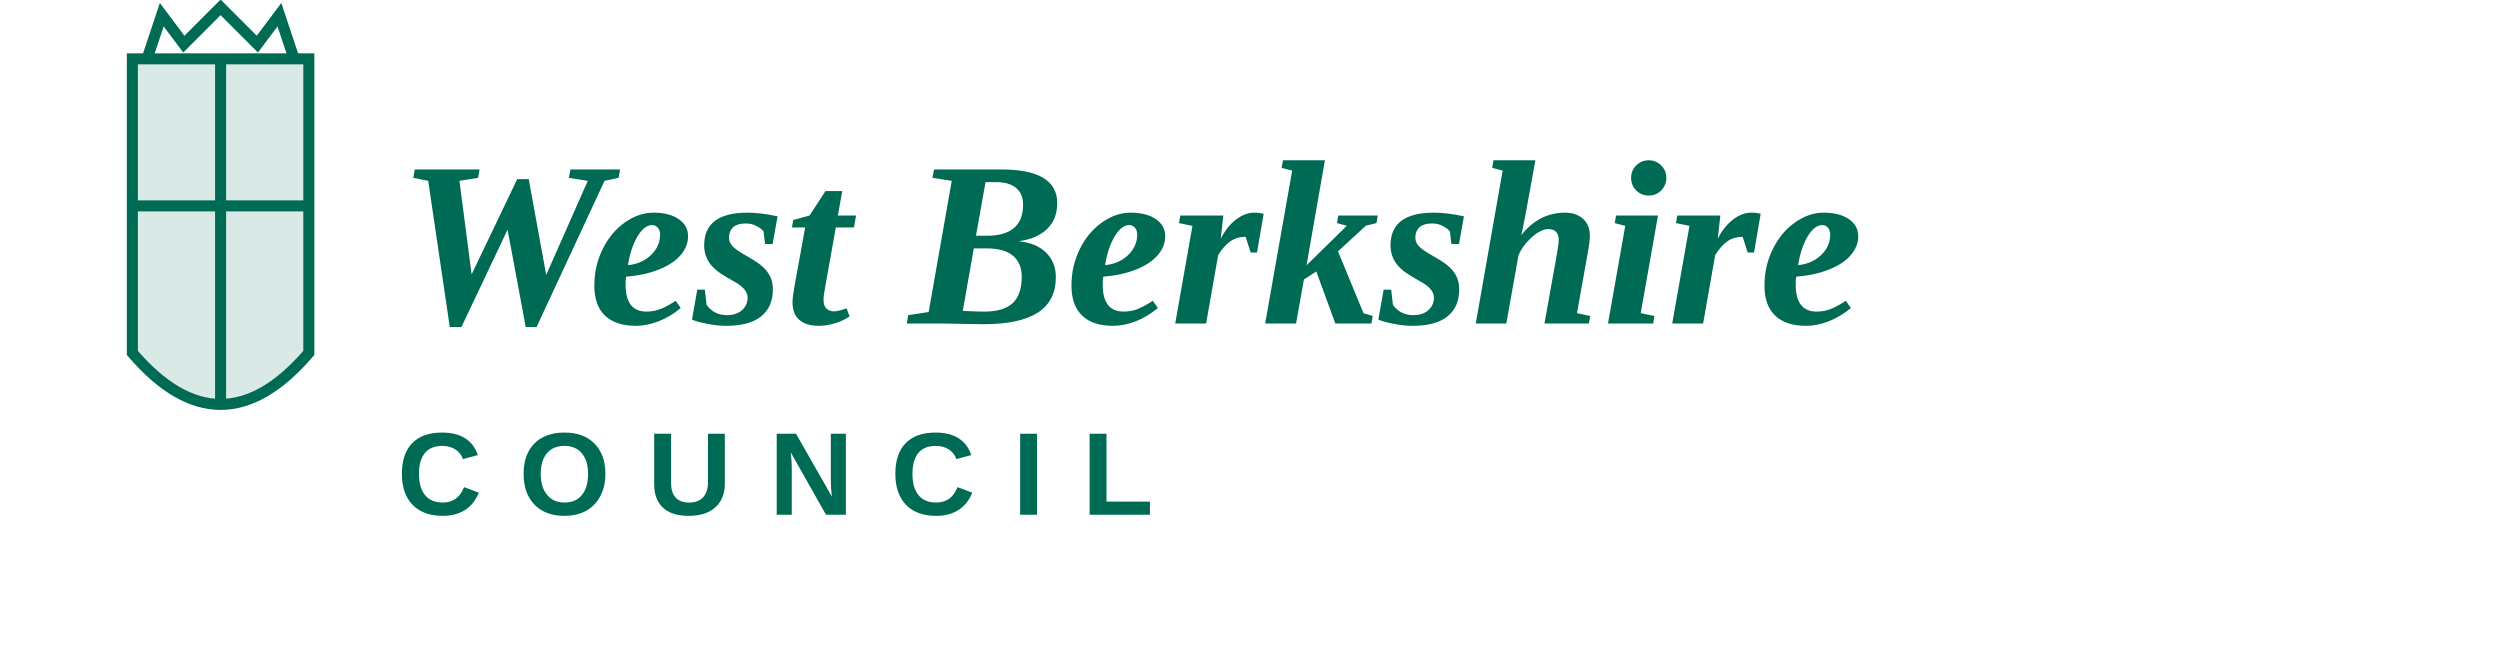
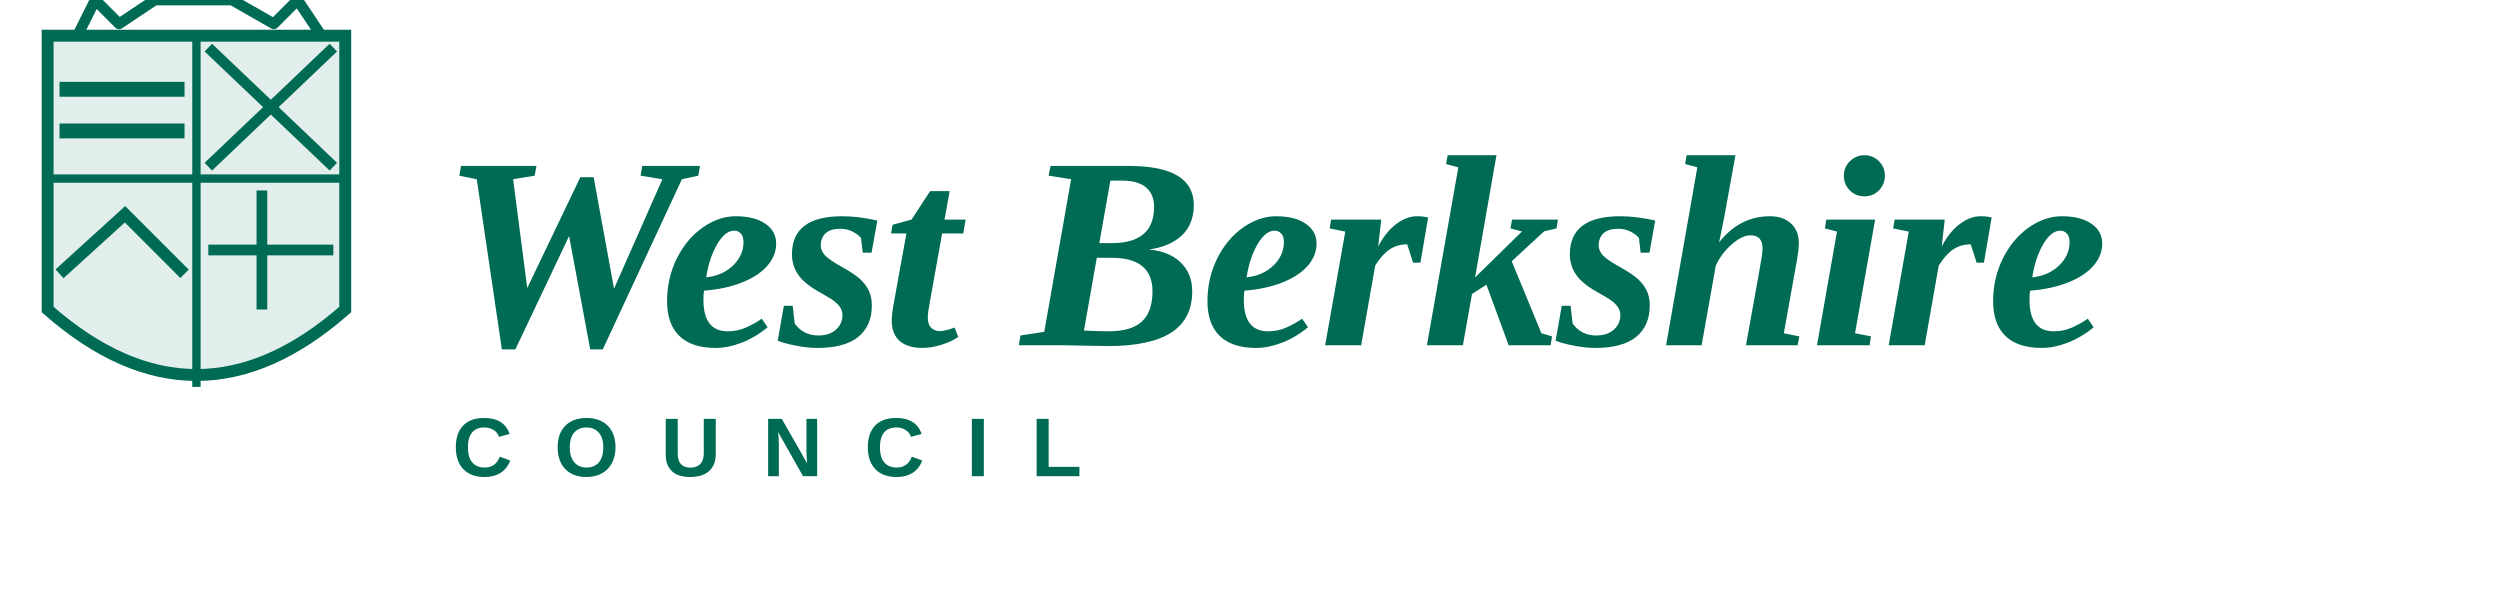
- <svg xmlns="http://www.w3.org/2000/svg" viewBox="0 0 340 90">
-   <g fill="none" stroke="#006B54" stroke-width="1.5">
-     <path d="M18 8 L42 8 L42 48 Q30 62 18 48 Z" fill="#006B54" stroke="none" opacity="0.15" />
-     <path d="M18 8 L42 8 L42 48 Q30 62 18 48 Z" stroke="#006B54" stroke-width="1.5" />
-     <line x1="30" y1="8" x2="30" y2="55" stroke="#006B54" stroke-width="1.5" />
-     <line x1="18" y1="28" x2="42" y2="28" stroke="#006B54" stroke-width="1.5" />
-     <path d="M20 8 L22 2 L25 6 L30 1 L35 6 L38 2 L40 8" stroke="#006B54" stroke-width="1.5" fill="none" />
-   </g>
-   <text x="54" y="44" font-family="Georgia, Times New Roman, serif" font-size="32" font-weight="bold" font-style="italic" fill="#006B54">West Berkshire</text>
-   <text x="54" y="70" font-family="Arial, sans-serif" font-size="16" font-weight="600" letter-spacing="5" fill="#006B54">COUNCIL</text>
+ <svg xmlns="http://www.w3.org/2000/svg" viewBox="0 0 420 100">
+   <defs>
+     <clipPath id="shieldClip">
+       <path d="M8 6 L58 6 L58 52 Q33 74 8 52 Z" />
+     </clipPath>
+   </defs>
+   <path d="M8 6 L58 6 L58 52 Q33 74 8 52 Z" fill="#006B54" opacity="0.12" />
+   <path d="M8 6 L58 6 L58 52 Q33 74 8 52 Z" fill="none" stroke="#006B54" stroke-width="2" />
+   <path d="M13 6 L16 0 L20 4 L26 0 L33 0 L39 0 L46 4 L50 0 L54 6" fill="none" stroke="#006B54" stroke-width="1.8" stroke-linejoin="round" />
+   <line x1="8" y1="30" x2="58" y2="30" stroke="#006B54" stroke-width="1.4" />
+   <line x1="33" y1="6" x2="33" y2="65" stroke="#006B54" stroke-width="1.4" />
+   <line x1="10" y1="15" x2="31" y2="15" stroke="#006B54" stroke-width="2.5" />
+   <line x1="10" y1="22" x2="31" y2="22" stroke="#006B54" stroke-width="2.5" />
+   <line x1="35" y1="8" x2="56" y2="28" stroke="#006B54" stroke-width="1.8" />
+   <line x1="56" y1="8" x2="35" y2="28" stroke="#006B54" stroke-width="1.8" />
+   <polyline points="10,46 21,36 31,46" fill="none" stroke="#006B54" stroke-width="2" />
+   <line x1="44" y1="32" x2="44" y2="52" stroke="#006B54" stroke-width="1.8" />
+   <line x1="35" y1="42" x2="56" y2="42" stroke="#006B54" stroke-width="1.8" />
+   <text x="74" y="58" font-family="Georgia, Times New Roman, serif" font-size="46" font-weight="bold" font-style="italic" fill="#006B54" letter-spacing="-0.5">West Berkshire</text>
+   <text x="76" y="80" font-family="Arial, Helvetica, sans-serif" font-size="14" font-weight="600" letter-spacing="7" fill="#006B54">COUNCIL</text>
</svg>
